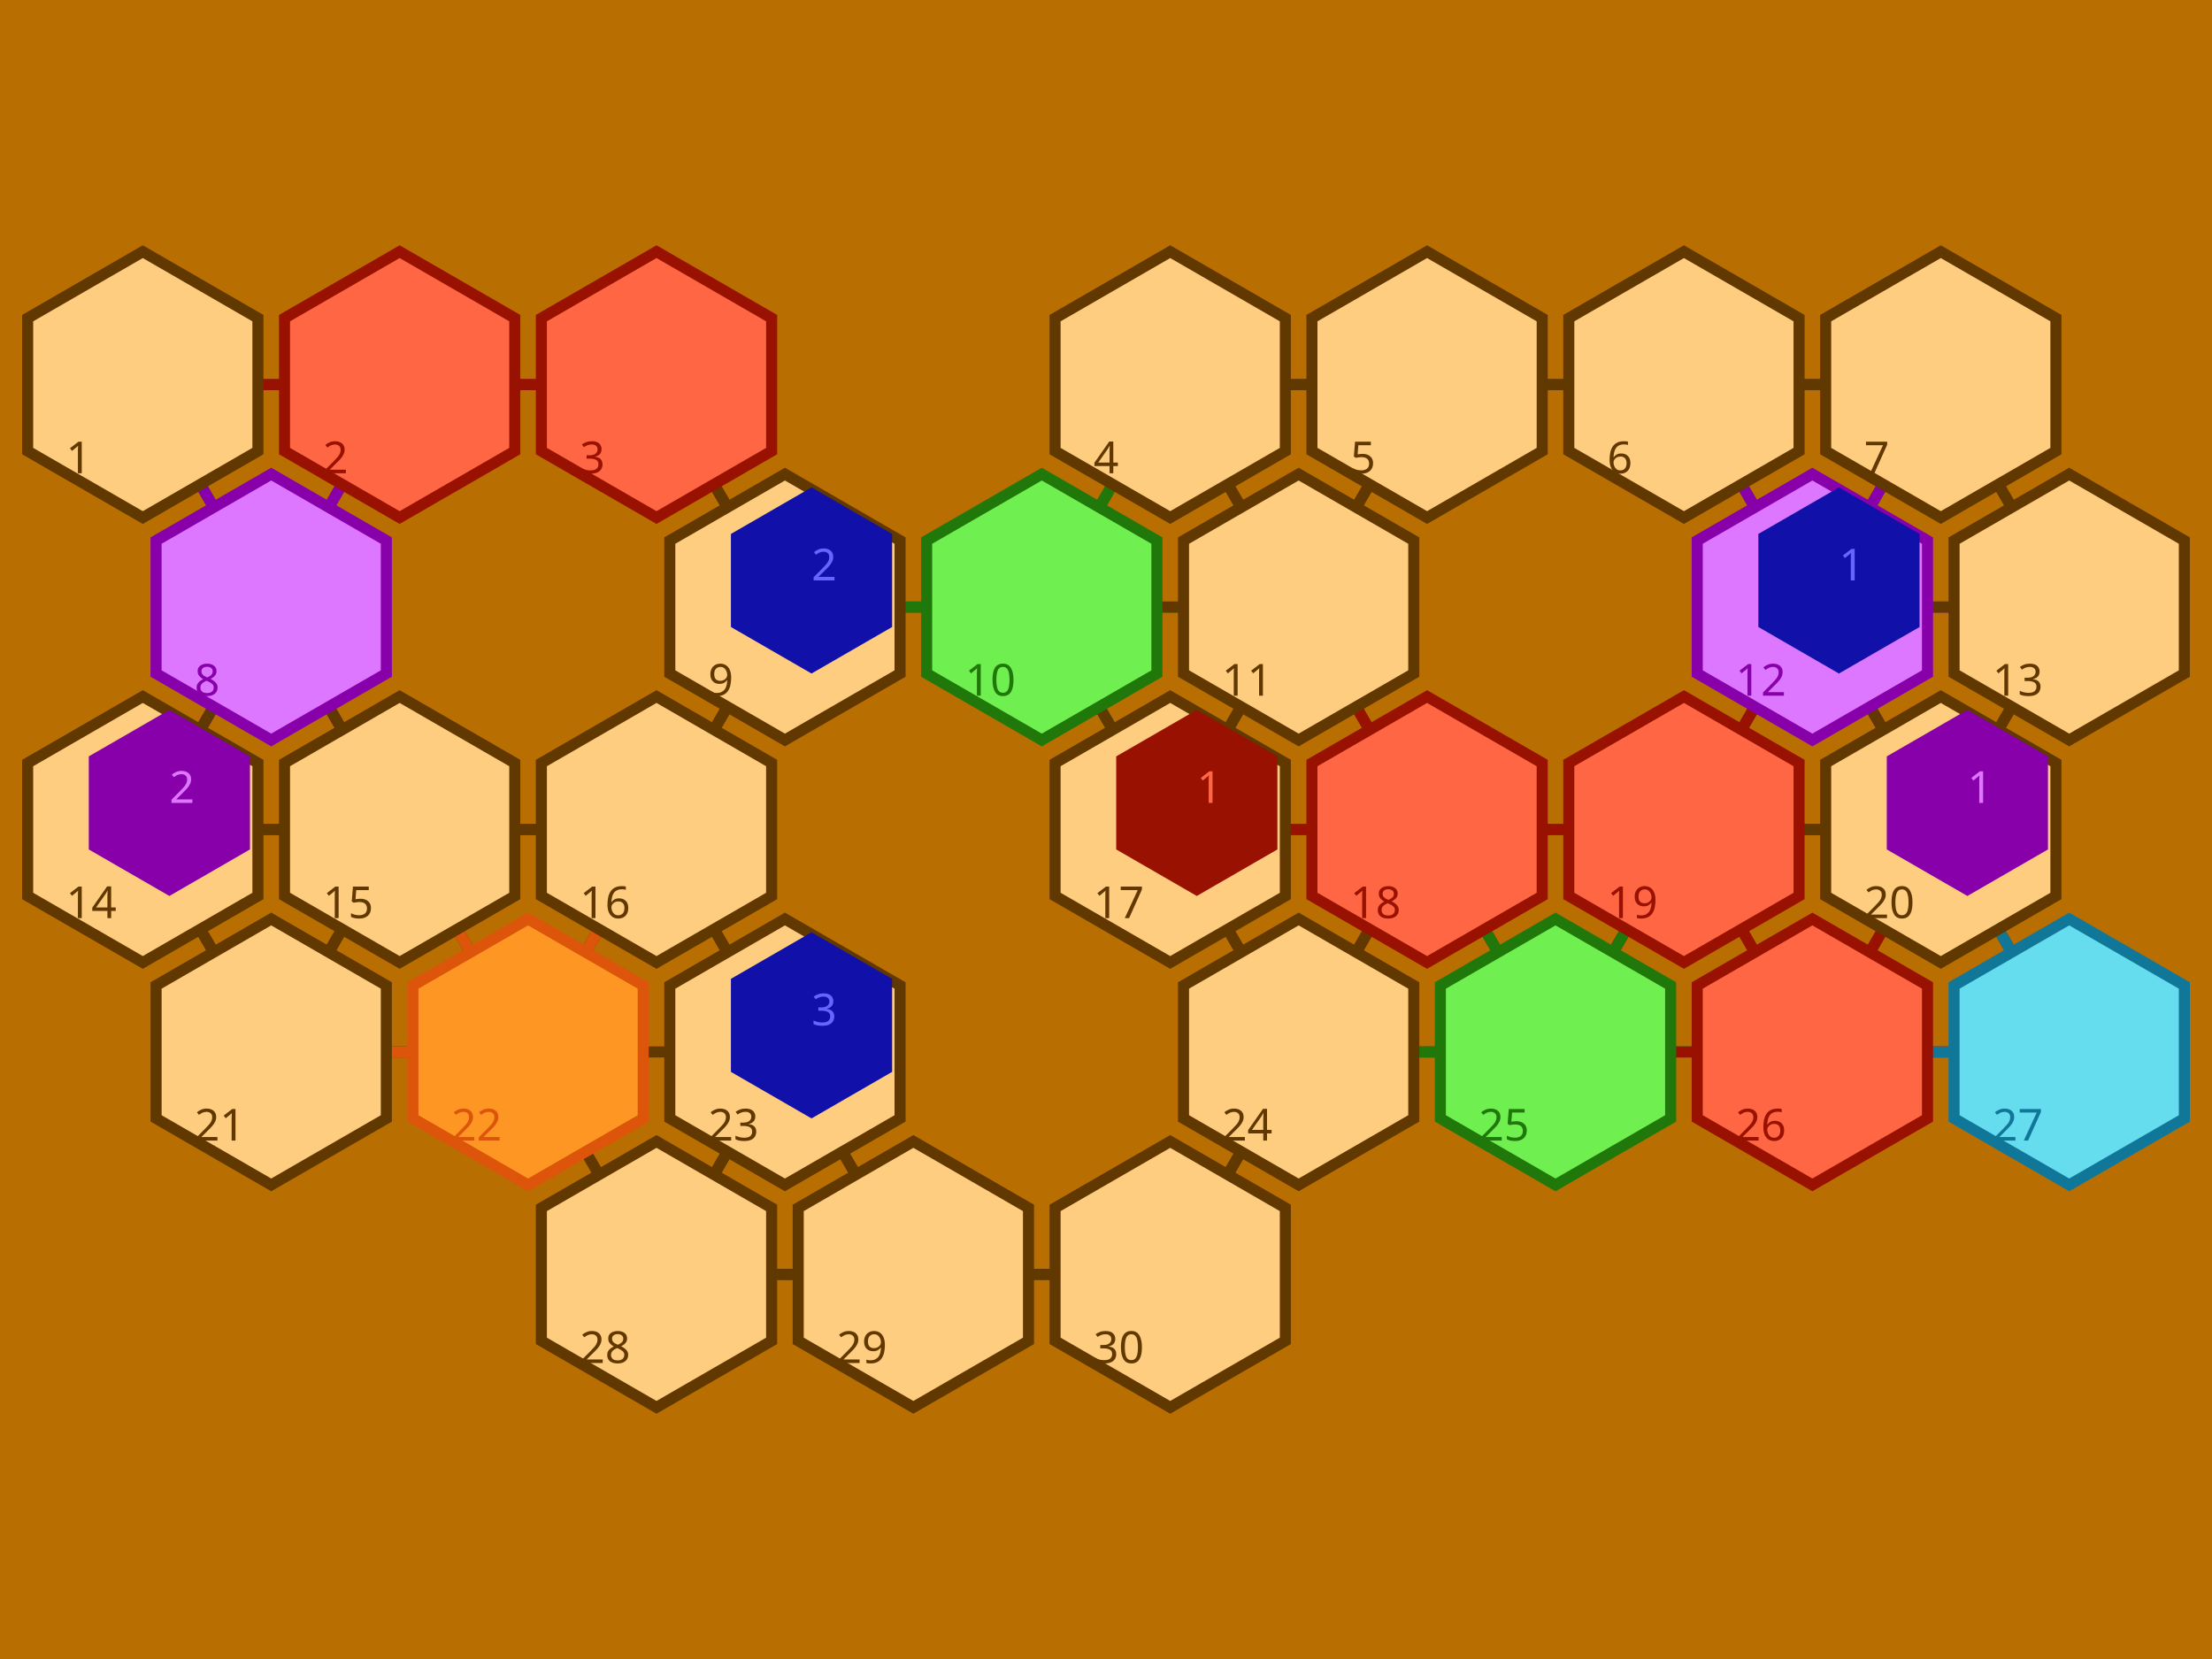
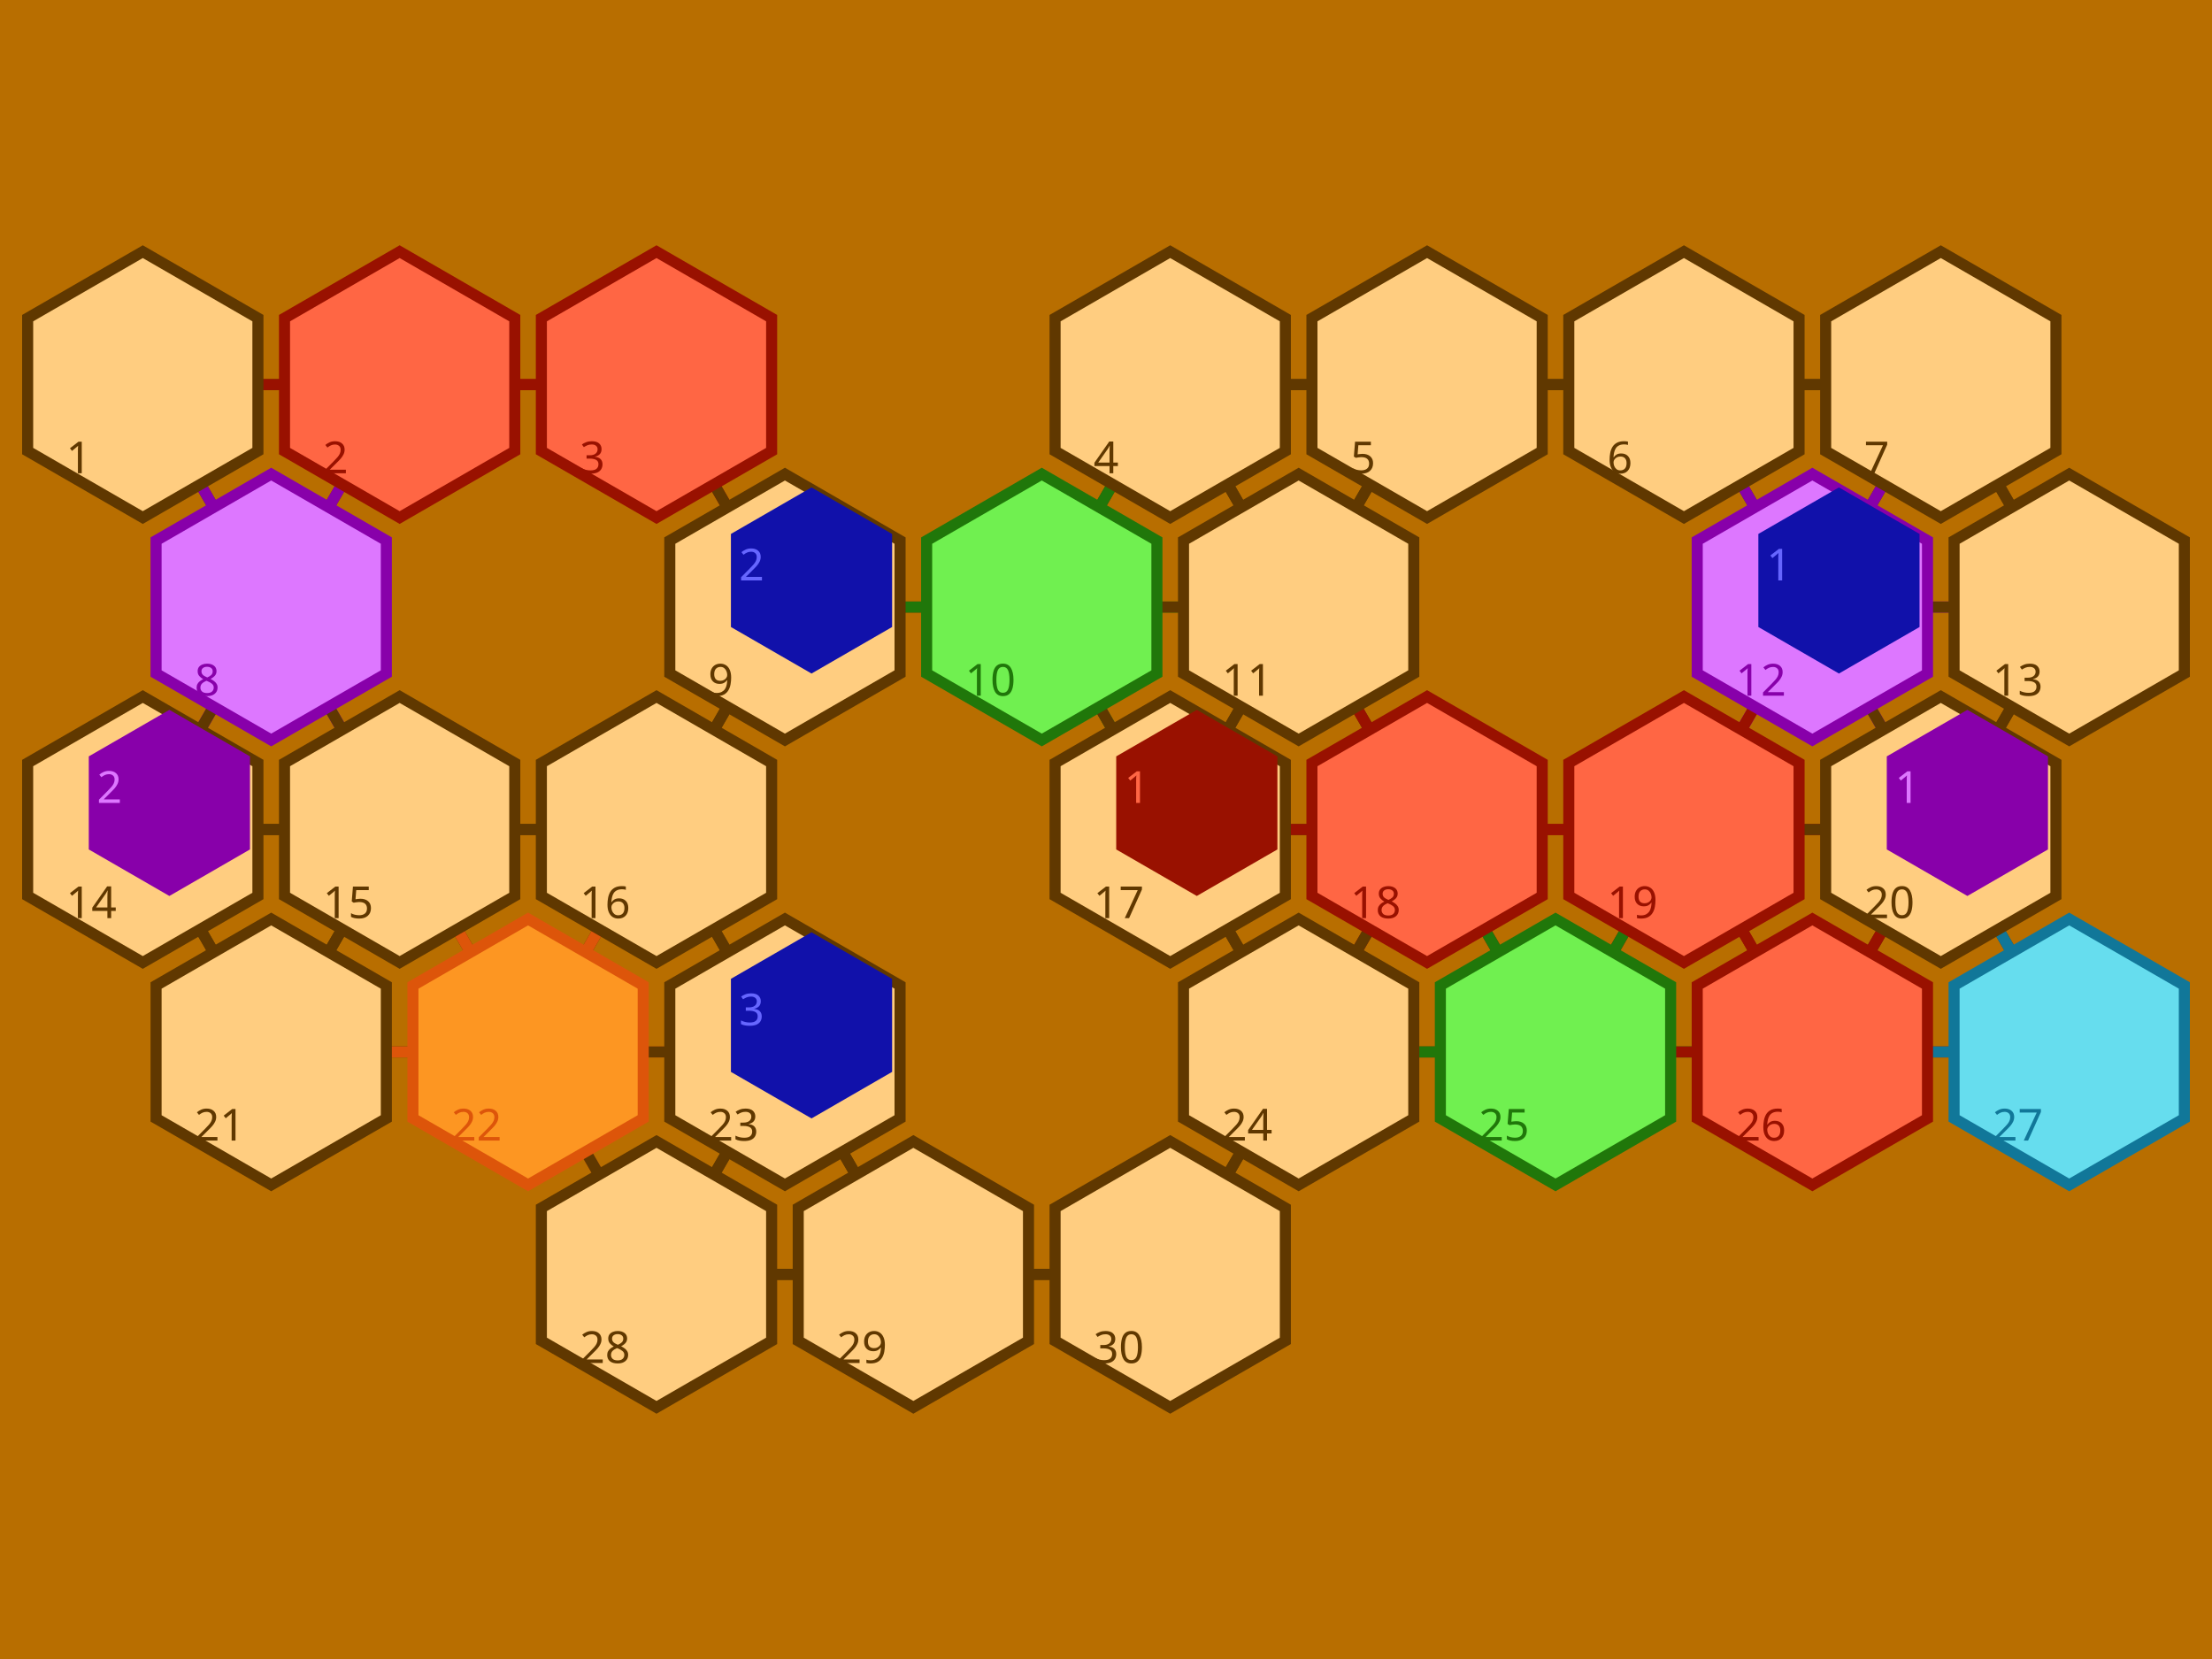
<svg width="800" height="600">
  <polygon points="0,0 0,600 800,600 800,0" fill="#b86e00" />
  <circle r="4" cx="51.64" cy="139.099" fill="#603800" />
  <circle r="4" cx="144.536" cy="139.099" fill="#991100" />
  <circle r="4" cx="237.432" cy="139.099" fill="#991100" />
  <circle r="4" cx="423.224" cy="139.099" fill="#603800" />
  <circle r="4" cx="516.12" cy="139.099" fill="#603800" />
  <circle r="4" cx="609.016" cy="139.099" fill="#603800" />
  <circle r="4" cx="701.912" cy="139.099" fill="#603800" />
  <circle r="4" cx="98.088" cy="219.55" fill="#8800aa" />
  <circle r="4" cx="283.88" cy="219.55" fill="#603800" />
  <circle r="4" cx="376.776" cy="219.55" fill="#20770a" />
  <circle r="4" cx="469.672" cy="219.55" fill="#603800" />
  <circle r="4" cx="655.464" cy="219.55" fill="#8800aa" />
  <circle r="4" cx="748.36" cy="219.55" fill="#603800" />
  <circle r="4" cx="51.64" cy="300.0" fill="#603800" />
  <circle r="4" cx="144.536" cy="300.0" fill="#603800" />
  <circle r="4" cx="237.432" cy="300.0" fill="#603800" />
  <circle r="4" cx="423.224" cy="300.0" fill="#603800" />
  <circle r="4" cx="516.12" cy="300.0" fill="#991100" />
  <circle r="4" cx="609.016" cy="300.0" fill="#991100" />
  <circle r="4" cx="701.912" cy="300.0" fill="#603800" />
  <circle r="4" cx="98.088" cy="380.45" fill="#603800" />
  <circle r="4" cx="190.984" cy="380.45" fill="#dd550a" />
  <circle r="4" cx="283.88" cy="380.45" fill="#603800" />
  <circle r="4" cx="469.672" cy="380.45" fill="#603800" />
  <circle r="4" cx="562.568" cy="380.45" fill="#20770a" />
  <circle r="4" cx="655.464" cy="380.45" fill="#991100" />
  <circle r="4" cx="748.36" cy="380.45" fill="#117799" />
  <circle r="4" cx="237.432" cy="460.901" fill="#603800" />
  <circle r="4" cx="330.328" cy="460.901" fill="#603800" />
  <circle r="4" cx="423.224" cy="460.901" fill="#603800" />
  <line x1="51.64" y1="139.099" x2="144.536" y2="139.099" style="stroke:#603800;stroke-width:4" />
  <line x1="51.64" y1="139.099" x2="98.088" y2="219.55" style="stroke:#603800;stroke-width:4" />
  <line x1="144.536" y1="139.099" x2="51.64" y2="139.099" style="stroke:#991100;stroke-width:4" />
  <line x1="144.536" y1="139.099" x2="237.432" y2="139.099" style="stroke:#991100;stroke-width:4" />
  <line x1="144.536" y1="139.099" x2="98.088" y2="219.55" style="stroke:#991100;stroke-width:4" />
  <line x1="237.432" y1="139.099" x2="144.536" y2="139.099" style="stroke:#991100;stroke-width:4" />
  <line x1="237.432" y1="139.099" x2="283.88" y2="219.55" style="stroke:#991100;stroke-width:4" />
  <line x1="423.224" y1="139.099" x2="516.12" y2="139.099" style="stroke:#603800;stroke-width:4" />
  <line x1="423.224" y1="139.099" x2="376.776" y2="219.55" style="stroke:#603800;stroke-width:4" />
  <line x1="423.224" y1="139.099" x2="469.672" y2="219.55" style="stroke:#603800;stroke-width:4" />
  <line x1="516.12" y1="139.099" x2="423.224" y2="139.099" style="stroke:#603800;stroke-width:4" />
  <line x1="516.12" y1="139.099" x2="609.016" y2="139.099" style="stroke:#603800;stroke-width:4" />
  <line x1="516.12" y1="139.099" x2="469.672" y2="219.55" style="stroke:#603800;stroke-width:4" />
  <line x1="609.016" y1="139.099" x2="516.12" y2="139.099" style="stroke:#603800;stroke-width:4" />
  <line x1="609.016" y1="139.099" x2="701.912" y2="139.099" style="stroke:#603800;stroke-width:4" />
  <line x1="609.016" y1="139.099" x2="655.464" y2="219.55" style="stroke:#603800;stroke-width:4" />
  <line x1="701.912" y1="139.099" x2="609.016" y2="139.099" style="stroke:#603800;stroke-width:4" />
  <line x1="701.912" y1="139.099" x2="655.464" y2="219.55" style="stroke:#603800;stroke-width:4" />
  <line x1="701.912" y1="139.099" x2="748.36" y2="219.55" style="stroke:#603800;stroke-width:4" />
  <line x1="98.088" y1="219.55" x2="51.64" y2="139.099" style="stroke:#8800aa;stroke-width:4" />
  <line x1="98.088" y1="219.55" x2="144.536" y2="139.099" style="stroke:#8800aa;stroke-width:4" />
  <line x1="98.088" y1="219.55" x2="51.64" y2="300.0" style="stroke:#8800aa;stroke-width:4" />
  <line x1="98.088" y1="219.55" x2="144.536" y2="300.0" style="stroke:#8800aa;stroke-width:4" />
  <line x1="283.88" y1="219.55" x2="237.432" y2="139.099" style="stroke:#603800;stroke-width:4" />
  <line x1="283.88" y1="219.55" x2="376.776" y2="219.55" style="stroke:#603800;stroke-width:4" />
  <line x1="283.88" y1="219.55" x2="237.432" y2="300.0" style="stroke:#603800;stroke-width:4" />
  <line x1="376.776" y1="219.55" x2="423.224" y2="139.099" style="stroke:#20770a;stroke-width:4" />
  <line x1="376.776" y1="219.55" x2="283.88" y2="219.55" style="stroke:#20770a;stroke-width:4" />
  <line x1="376.776" y1="219.55" x2="469.672" y2="219.55" style="stroke:#20770a;stroke-width:4" />
  <line x1="376.776" y1="219.55" x2="423.224" y2="300.0" style="stroke:#20770a;stroke-width:4" />
  <line x1="469.672" y1="219.55" x2="423.224" y2="139.099" style="stroke:#603800;stroke-width:4" />
  <line x1="469.672" y1="219.55" x2="516.12" y2="139.099" style="stroke:#603800;stroke-width:4" />
  <line x1="469.672" y1="219.55" x2="376.776" y2="219.55" style="stroke:#603800;stroke-width:4" />
  <line x1="469.672" y1="219.55" x2="423.224" y2="300.0" style="stroke:#603800;stroke-width:4" />
  <line x1="469.672" y1="219.55" x2="516.12" y2="300.0" style="stroke:#603800;stroke-width:4" />
  <line x1="655.464" y1="219.55" x2="609.016" y2="139.099" style="stroke:#8800aa;stroke-width:4" />
  <line x1="655.464" y1="219.55" x2="701.912" y2="139.099" style="stroke:#8800aa;stroke-width:4" />
  <line x1="655.464" y1="219.55" x2="748.36" y2="219.55" style="stroke:#8800aa;stroke-width:4" />
  <line x1="655.464" y1="219.55" x2="609.016" y2="300.0" style="stroke:#8800aa;stroke-width:4" />
  <line x1="655.464" y1="219.55" x2="701.912" y2="300.0" style="stroke:#8800aa;stroke-width:4" />
  <line x1="748.36" y1="219.55" x2="701.912" y2="139.099" style="stroke:#603800;stroke-width:4" />
  <line x1="748.36" y1="219.55" x2="655.464" y2="219.55" style="stroke:#603800;stroke-width:4" />
  <line x1="748.36" y1="219.55" x2="701.912" y2="300.0" style="stroke:#603800;stroke-width:4" />
  <line x1="51.64" y1="300.0" x2="98.088" y2="219.55" style="stroke:#603800;stroke-width:4" />
  <line x1="51.64" y1="300.0" x2="144.536" y2="300.0" style="stroke:#603800;stroke-width:4" />
  <line x1="51.64" y1="300.0" x2="98.088" y2="380.45" style="stroke:#603800;stroke-width:4" />
  <line x1="144.536" y1="300.0" x2="98.088" y2="219.55" style="stroke:#603800;stroke-width:4" />
  <line x1="144.536" y1="300.0" x2="51.64" y2="300.0" style="stroke:#603800;stroke-width:4" />
  <line x1="144.536" y1="300.0" x2="237.432" y2="300.0" style="stroke:#603800;stroke-width:4" />
  <line x1="144.536" y1="300.0" x2="98.088" y2="380.45" style="stroke:#603800;stroke-width:4" />
  <line x1="144.536" y1="300.0" x2="190.984" y2="380.45" style="stroke:#603800;stroke-width:4" />
  <line x1="237.432" y1="300.0" x2="283.88" y2="219.55" style="stroke:#603800;stroke-width:4" />
  <line x1="237.432" y1="300.0" x2="144.536" y2="300.0" style="stroke:#603800;stroke-width:4" />
  <line x1="237.432" y1="300.0" x2="190.984" y2="380.45" style="stroke:#603800;stroke-width:4" />
  <line x1="237.432" y1="300.0" x2="283.88" y2="380.45" style="stroke:#603800;stroke-width:4" />
  <line x1="423.224" y1="300.0" x2="376.776" y2="219.55" style="stroke:#603800;stroke-width:4" />
  <line x1="423.224" y1="300.0" x2="469.672" y2="219.55" style="stroke:#603800;stroke-width:4" />
  <line x1="423.224" y1="300.0" x2="516.12" y2="300.0" style="stroke:#603800;stroke-width:4" />
  <line x1="423.224" y1="300.0" x2="469.672" y2="380.45" style="stroke:#603800;stroke-width:4" />
  <line x1="516.12" y1="300.0" x2="469.672" y2="219.55" style="stroke:#991100;stroke-width:4" />
  <line x1="516.12" y1="300.0" x2="423.224" y2="300.0" style="stroke:#991100;stroke-width:4" />
  <line x1="516.12" y1="300.0" x2="609.016" y2="300.0" style="stroke:#991100;stroke-width:4" />
  <line x1="516.12" y1="300.0" x2="469.672" y2="380.45" style="stroke:#991100;stroke-width:4" />
  <line x1="516.12" y1="300.0" x2="562.568" y2="380.45" style="stroke:#991100;stroke-width:4" />
  <line x1="609.016" y1="300.0" x2="655.464" y2="219.55" style="stroke:#991100;stroke-width:4" />
  <line x1="609.016" y1="300.0" x2="516.12" y2="300.0" style="stroke:#991100;stroke-width:4" />
  <line x1="609.016" y1="300.0" x2="701.912" y2="300.0" style="stroke:#991100;stroke-width:4" />
  <line x1="609.016" y1="300.0" x2="562.568" y2="380.45" style="stroke:#991100;stroke-width:4" />
  <line x1="609.016" y1="300.0" x2="655.464" y2="380.45" style="stroke:#991100;stroke-width:4" />
  <line x1="701.912" y1="300.0" x2="655.464" y2="219.55" style="stroke:#603800;stroke-width:4" />
  <line x1="701.912" y1="300.0" x2="748.36" y2="219.55" style="stroke:#603800;stroke-width:4" />
  <line x1="701.912" y1="300.0" x2="609.016" y2="300.0" style="stroke:#603800;stroke-width:4" />
  <line x1="701.912" y1="300.0" x2="655.464" y2="380.45" style="stroke:#603800;stroke-width:4" />
  <line x1="701.912" y1="300.0" x2="748.36" y2="380.45" style="stroke:#603800;stroke-width:4" />
  <line x1="98.088" y1="380.45" x2="51.64" y2="300.0" style="stroke:#603800;stroke-width:4" />
  <line x1="98.088" y1="380.45" x2="144.536" y2="300.0" style="stroke:#603800;stroke-width:4" />
  <line x1="98.088" y1="380.45" x2="190.984" y2="380.45" style="stroke:#603800;stroke-width:4" />
  <line x1="190.984" y1="380.45" x2="144.536" y2="300.0" style="stroke:#dd550a;stroke-width:4" />
  <line x1="190.984" y1="380.45" x2="237.432" y2="300.0" style="stroke:#dd550a;stroke-width:4" />
  <line x1="190.984" y1="380.45" x2="98.088" y2="380.45" style="stroke:#dd550a;stroke-width:4" />
  <line x1="190.984" y1="380.45" x2="283.88" y2="380.45" style="stroke:#dd550a;stroke-width:4" />
  <line x1="190.984" y1="380.45" x2="237.432" y2="460.901" style="stroke:#dd550a;stroke-width:4" />
  <line x1="283.88" y1="380.45" x2="237.432" y2="300.0" style="stroke:#603800;stroke-width:4" />
  <line x1="283.88" y1="380.45" x2="190.984" y2="380.45" style="stroke:#603800;stroke-width:4" />
  <line x1="283.88" y1="380.45" x2="237.432" y2="460.901" style="stroke:#603800;stroke-width:4" />
  <line x1="283.88" y1="380.45" x2="330.328" y2="460.901" style="stroke:#603800;stroke-width:4" />
  <line x1="469.672" y1="380.45" x2="423.224" y2="300.0" style="stroke:#603800;stroke-width:4" />
  <line x1="469.672" y1="380.45" x2="516.12" y2="300.0" style="stroke:#603800;stroke-width:4" />
  <line x1="469.672" y1="380.45" x2="562.568" y2="380.45" style="stroke:#603800;stroke-width:4" />
  <line x1="469.672" y1="380.45" x2="423.224" y2="460.901" style="stroke:#603800;stroke-width:4" />
  <line x1="562.568" y1="380.45" x2="516.12" y2="300.0" style="stroke:#20770a;stroke-width:4" />
  <line x1="562.568" y1="380.45" x2="609.016" y2="300.0" style="stroke:#20770a;stroke-width:4" />
  <line x1="562.568" y1="380.45" x2="469.672" y2="380.45" style="stroke:#20770a;stroke-width:4" />
  <line x1="562.568" y1="380.45" x2="655.464" y2="380.45" style="stroke:#20770a;stroke-width:4" />
  <line x1="655.464" y1="380.45" x2="609.016" y2="300.0" style="stroke:#991100;stroke-width:4" />
  <line x1="655.464" y1="380.45" x2="701.912" y2="300.0" style="stroke:#991100;stroke-width:4" />
  <line x1="655.464" y1="380.45" x2="562.568" y2="380.45" style="stroke:#991100;stroke-width:4" />
  <line x1="655.464" y1="380.45" x2="748.36" y2="380.45" style="stroke:#991100;stroke-width:4" />
  <line x1="748.36" y1="380.45" x2="701.912" y2="300.0" style="stroke:#117799;stroke-width:4" />
  <line x1="748.36" y1="380.45" x2="655.464" y2="380.45" style="stroke:#117799;stroke-width:4" />
  <line x1="237.432" y1="460.901" x2="190.984" y2="380.45" style="stroke:#603800;stroke-width:4" />
  <line x1="237.432" y1="460.901" x2="283.88" y2="380.45" style="stroke:#603800;stroke-width:4" />
  <line x1="237.432" y1="460.901" x2="330.328" y2="460.901" style="stroke:#603800;stroke-width:4" />
  <line x1="330.328" y1="460.901" x2="283.88" y2="380.45" style="stroke:#603800;stroke-width:4" />
  <line x1="330.328" y1="460.901" x2="237.432" y2="460.901" style="stroke:#603800;stroke-width:4" />
  <line x1="330.328" y1="460.901" x2="423.224" y2="460.901" style="stroke:#603800;stroke-width:4" />
  <line x1="423.224" y1="460.901" x2="469.672" y2="380.45" style="stroke:#603800;stroke-width:4" />
  <line x1="423.224" y1="460.901" x2="330.328" y2="460.901" style="stroke:#603800;stroke-width:4" />
  <polygon points="10.0,163.14 10.0,115.059 51.64,91.018 93.28,115.059 93.28,163.14 51.64,187.181" style="fill:#ffcd80;stroke:#603800;stroke-width:4" />
  <polygon points="102.896,163.14 102.896,115.059 144.536,91.018 186.176,115.059 186.176,163.14 144.536,187.181" style="fill:#ff6644;stroke:#991100;stroke-width:4" />
  <polygon points="195.792,163.14 195.792,115.059 237.432,91.018 279.072,115.059 279.072,163.14 237.432,187.181" style="fill:#ff6644;stroke:#991100;stroke-width:4" />
  <polygon points="381.584,163.14 381.584,115.059 423.224,91.018 464.864,115.059 464.864,163.14 423.224,187.181" style="fill:#ffcd80;stroke:#603800;stroke-width:4" />
  <polygon points="474.48,163.14 474.48,115.059 516.12,91.018 557.76,115.059 557.76,163.14 516.12,187.181" style="fill:#ffcd80;stroke:#603800;stroke-width:4" />
  <polygon points="567.376,163.14 567.376,115.059 609.016,91.018 650.656,115.059 650.656,163.14 609.016,187.181" style="fill:#ffcd80;stroke:#603800;stroke-width:4" />
  <polygon points="660.272,163.14 660.272,115.059 701.912,91.018 743.552,115.059 743.552,163.14 701.912,187.181" style="fill:#ffcd80;stroke:#603800;stroke-width:4" />
  <polygon points="56.448,243.59 56.448,195.509 98.088,171.468 139.728,195.509 139.728,243.59 98.088,267.631" style="fill:#dd77ff;stroke:#8800aa;stroke-width:4" />
  <polygon points="242.24,243.59 242.24,195.509 283.88,171.468 325.52,195.509 325.52,243.59 283.88,267.631" style="fill:#ffcd80;stroke:#603800;stroke-width:4" />
  <polygon points="335.136,243.59 335.136,195.509 376.776,171.468 418.416,195.509 418.416,243.59 376.776,267.631" style="fill:#70f050;stroke:#20770a;stroke-width:4" />
  <polygon points="428.032,243.59 428.032,195.509 469.672,171.468 511.312,195.509 511.312,243.59 469.672,267.631" style="fill:#ffcd80;stroke:#603800;stroke-width:4" />
  <polygon points="613.824,243.59 613.824,195.509 655.464,171.468 697.104,195.509 697.104,243.59 655.464,267.631" style="fill:#dd77ff;stroke:#8800aa;stroke-width:4" />
  <polygon points="706.72,243.59 706.72,195.509 748.36,171.468 790.0,195.509 790.0,243.59 748.36,267.631" style="fill:#ffcd80;stroke:#603800;stroke-width:4" />
  <polygon points="10.0,324.041 10.0,275.959 51.64,251.918 93.28,275.959 93.28,324.041 51.64,348.082" style="fill:#ffcd80;stroke:#603800;stroke-width:4" />
  <polygon points="102.896,324.041 102.896,275.959 144.536,251.918 186.176,275.959 186.176,324.041 144.536,348.082" style="fill:#ffcd80;stroke:#603800;stroke-width:4" />
  <polygon points="195.792,324.041 195.792,275.959 237.432,251.918 279.072,275.959 279.072,324.041 237.432,348.082" style="fill:#ffcd80;stroke:#603800;stroke-width:4" />
  <polygon points="381.584,324.041 381.584,275.959 423.224,251.918 464.864,275.959 464.864,324.041 423.224,348.082" style="fill:#ffcd80;stroke:#603800;stroke-width:4" />
  <polygon points="474.48,324.041 474.48,275.959 516.12,251.918 557.76,275.959 557.76,324.041 516.12,348.082" style="fill:#ff6644;stroke:#991100;stroke-width:4" />
  <polygon points="567.376,324.041 567.376,275.959 609.016,251.918 650.656,275.959 650.656,324.041 609.016,348.082" style="fill:#ff6644;stroke:#991100;stroke-width:4" />
  <polygon points="660.272,324.041 660.272,275.959 701.912,251.918 743.552,275.959 743.552,324.041 701.912,348.082" style="fill:#ffcd80;stroke:#603800;stroke-width:4" />
  <polygon points="56.448,404.491 56.448,356.41 98.088,332.369 139.728,356.41 139.728,404.491 98.088,428.532" style="fill:#ffcd80;stroke:#603800;stroke-width:4" />
  <polygon points="149.344,404.491 149.344,356.41 190.984,332.369 232.624,356.41 232.624,404.491 190.984,428.532" style="fill:#fd9622;stroke:#dd550a;stroke-width:4" />
  <polygon points="242.24,404.491 242.24,356.41 283.88,332.369 325.52,356.41 325.52,404.491 283.88,428.532" style="fill:#ffcd80;stroke:#603800;stroke-width:4" />
  <polygon points="428.032,404.491 428.032,356.41 469.672,332.369 511.312,356.41 511.312,404.491 469.672,428.532" style="fill:#ffcd80;stroke:#603800;stroke-width:4" />
  <polygon points="520.928,404.491 520.928,356.41 562.568,332.369 604.208,356.41 604.208,404.491 562.568,428.532" style="fill:#70f050;stroke:#20770a;stroke-width:4" />
  <polygon points="613.824,404.491 613.824,356.41 655.464,332.369 697.104,356.41 697.104,404.491 655.464,428.532" style="fill:#ff6644;stroke:#991100;stroke-width:4" />
  <polygon points="706.72,404.491 706.72,356.41 748.36,332.369 790.0,356.41 790.0,404.491 748.36,428.532" style="fill:#66ddee;stroke:#117799;stroke-width:4" />
  <polygon points="195.792,484.941 195.792,436.86 237.432,412.819 279.072,436.86 279.072,484.941 237.432,508.982" style="fill:#ffcd80;stroke:#603800;stroke-width:4" />
  <polygon points="288.688,484.941 288.688,436.86 330.328,412.819 371.968,436.86 371.968,484.941 330.328,508.982" style="fill:#ffcd80;stroke:#603800;stroke-width:4" />
  <polygon points="381.584,484.941 381.584,436.86 423.224,412.819 464.864,436.86 464.864,484.941 423.224,508.982" style="fill:#ffcd80;stroke:#603800;stroke-width:4" />
  <text x="23.88" y="171.154" fill="#603800" font-family="Verdana" font-size="16">1</text>" /&gt;
<text x="116.776" y="171.154" fill="#991100" font-family="Verdana" font-size="16">2</text>" /&gt;
<text x="209.672" y="171.154" fill="#991100" font-family="Verdana" font-size="16">3</text>" /&gt;
<text x="395.464" y="171.154" fill="#603800" font-family="Verdana" font-size="16">4</text>" /&gt;
<text x="488.36" y="171.154" fill="#603800" font-family="Verdana" font-size="16">5</text>" /&gt;
<text x="581.256" y="171.154" fill="#603800" font-family="Verdana" font-size="16">6</text>" /&gt;
<text x="674.152" y="171.154" fill="#603800" font-family="Verdana" font-size="16">7</text>" /&gt;
<text x="70.328" y="251.604" fill="#8800aa" font-family="Verdana" font-size="16">8</text>" /&gt;
<text x="256.12" y="251.604" fill="#603800" font-family="Verdana" font-size="16">9</text>" /&gt;
<text x="349.016" y="251.604" fill="#20770a" font-family="Verdana" font-size="16">10</text>" /&gt;
<text x="441.912" y="251.604" fill="#603800" font-family="Verdana" font-size="16">11</text>" /&gt;
<text x="627.704" y="251.604" fill="#8800aa" font-family="Verdana" font-size="16">12</text>" /&gt;
<text x="720.6" y="251.604" fill="#603800" font-family="Verdana" font-size="16">13</text>" /&gt;
<text x="23.88" y="332.054" fill="#603800" font-family="Verdana" font-size="16">14</text>" /&gt;
<text x="116.776" y="332.054" fill="#603800" font-family="Verdana" font-size="16">15</text>" /&gt;
<text x="209.672" y="332.054" fill="#603800" font-family="Verdana" font-size="16">16</text>" /&gt;
<text x="395.464" y="332.054" fill="#603800" font-family="Verdana" font-size="16">17</text>" /&gt;
<text x="488.36" y="332.054" fill="#991100" font-family="Verdana" font-size="16">18</text>" /&gt;
<text x="581.256" y="332.054" fill="#991100" font-family="Verdana" font-size="16">19</text>" /&gt;
<text x="674.152" y="332.054" fill="#603800" font-family="Verdana" font-size="16">20</text>" /&gt;
<text x="70.328" y="412.505" fill="#603800" font-family="Verdana" font-size="16">21</text>" /&gt;
<text x="163.224" y="412.505" fill="#dd550a" font-family="Verdana" font-size="16">22</text>" /&gt;
<text x="256.12" y="412.505" fill="#603800" font-family="Verdana" font-size="16">23</text>" /&gt;
<text x="441.912" y="412.505" fill="#603800" font-family="Verdana" font-size="16">24</text>" /&gt;
<text x="534.808" y="412.505" fill="#20770a" font-family="Verdana" font-size="16">25</text>" /&gt;
<text x="627.704" y="412.505" fill="#991100" font-family="Verdana" font-size="16">26</text>" /&gt;
<text x="720.6" y="412.505" fill="#117799" font-family="Verdana" font-size="16">27</text>" /&gt;
<text x="209.672" y="492.955" fill="#603800" font-family="Verdana" font-size="16">28</text>" /&gt;
<text x="302.568" y="492.955" fill="#603800" font-family="Verdana" font-size="16">29</text>" /&gt;
<text x="395.464" y="492.955" fill="#603800" font-family="Verdana" font-size="16">30</text>" /&gt;
<polygon points="264.348,226.762 264.348,193.105 293.496,176.276 322.644,193.105 322.644,226.762 293.496,243.59" fill="#1111aa" />
-   <text x="293.496" y="209.933" fill="#6666ff" font-family="Verdana" font-size="16">2</text>" /&gt;
+   <text x="267.263" y="209.933" fill="#6666ff" font-family="Verdana" font-size="16">2</text>" /&gt;
<polygon points="635.933,226.762 635.933,193.105 665.08,176.276 694.228,193.105 694.228,226.762 665.08,243.59" fill="#1111aa" />
-   <text x="665.08" y="209.933" fill="#6666ff" font-family="Verdana" font-size="16">1</text>" /&gt;
+   <text x="638.847" y="209.933" fill="#6666ff" font-family="Verdana" font-size="16">1</text>" /&gt;
<polygon points="32.108,307.212 32.108,273.555 61.256,256.727 90.404,273.555 90.404,307.212 61.256,324.041" fill="#8800aa" />
-   <text x="61.256" y="290.384" fill="#dd77ff" font-family="Verdana" font-size="16">2</text>" /&gt;
+   <text x="35.023" y="290.384" fill="#dd77ff" font-family="Verdana" font-size="16">2</text>" /&gt;
<polygon points="403.692,307.212 403.692,273.555 432.84,256.727 461.988,273.555 461.988,307.212 432.84,324.041" fill="#991100" />
-   <text x="432.84" y="290.384" fill="#ff6644" font-family="Verdana" font-size="16">1</text>" /&gt;
+   <text x="406.607" y="290.384" fill="#ff6644" font-family="Verdana" font-size="16">1</text>" /&gt;
<polygon points="682.381,307.212 682.381,273.555 711.528,256.727 740.676,273.555 740.676,307.212 711.528,324.041" fill="#8800aa" />
-   <text x="711.528" y="290.384" fill="#dd77ff" font-family="Verdana" font-size="16">1</text>" /&gt;
+   <text x="685.295" y="290.384" fill="#dd77ff" font-family="Verdana" font-size="16">1</text>" /&gt;
<polygon points="264.348,387.663 264.348,354.005 293.496,337.177 322.644,354.005 322.644,387.663 293.496,404.491" fill="#1111aa" />
-   <text x="293.496" y="370.834" fill="#6666ff" font-family="Verdana" font-size="16">3</text>" /&gt;
+   <text x="267.263" y="370.834" fill="#6666ff" font-family="Verdana" font-size="16">3</text>" /&gt;
</svg>
